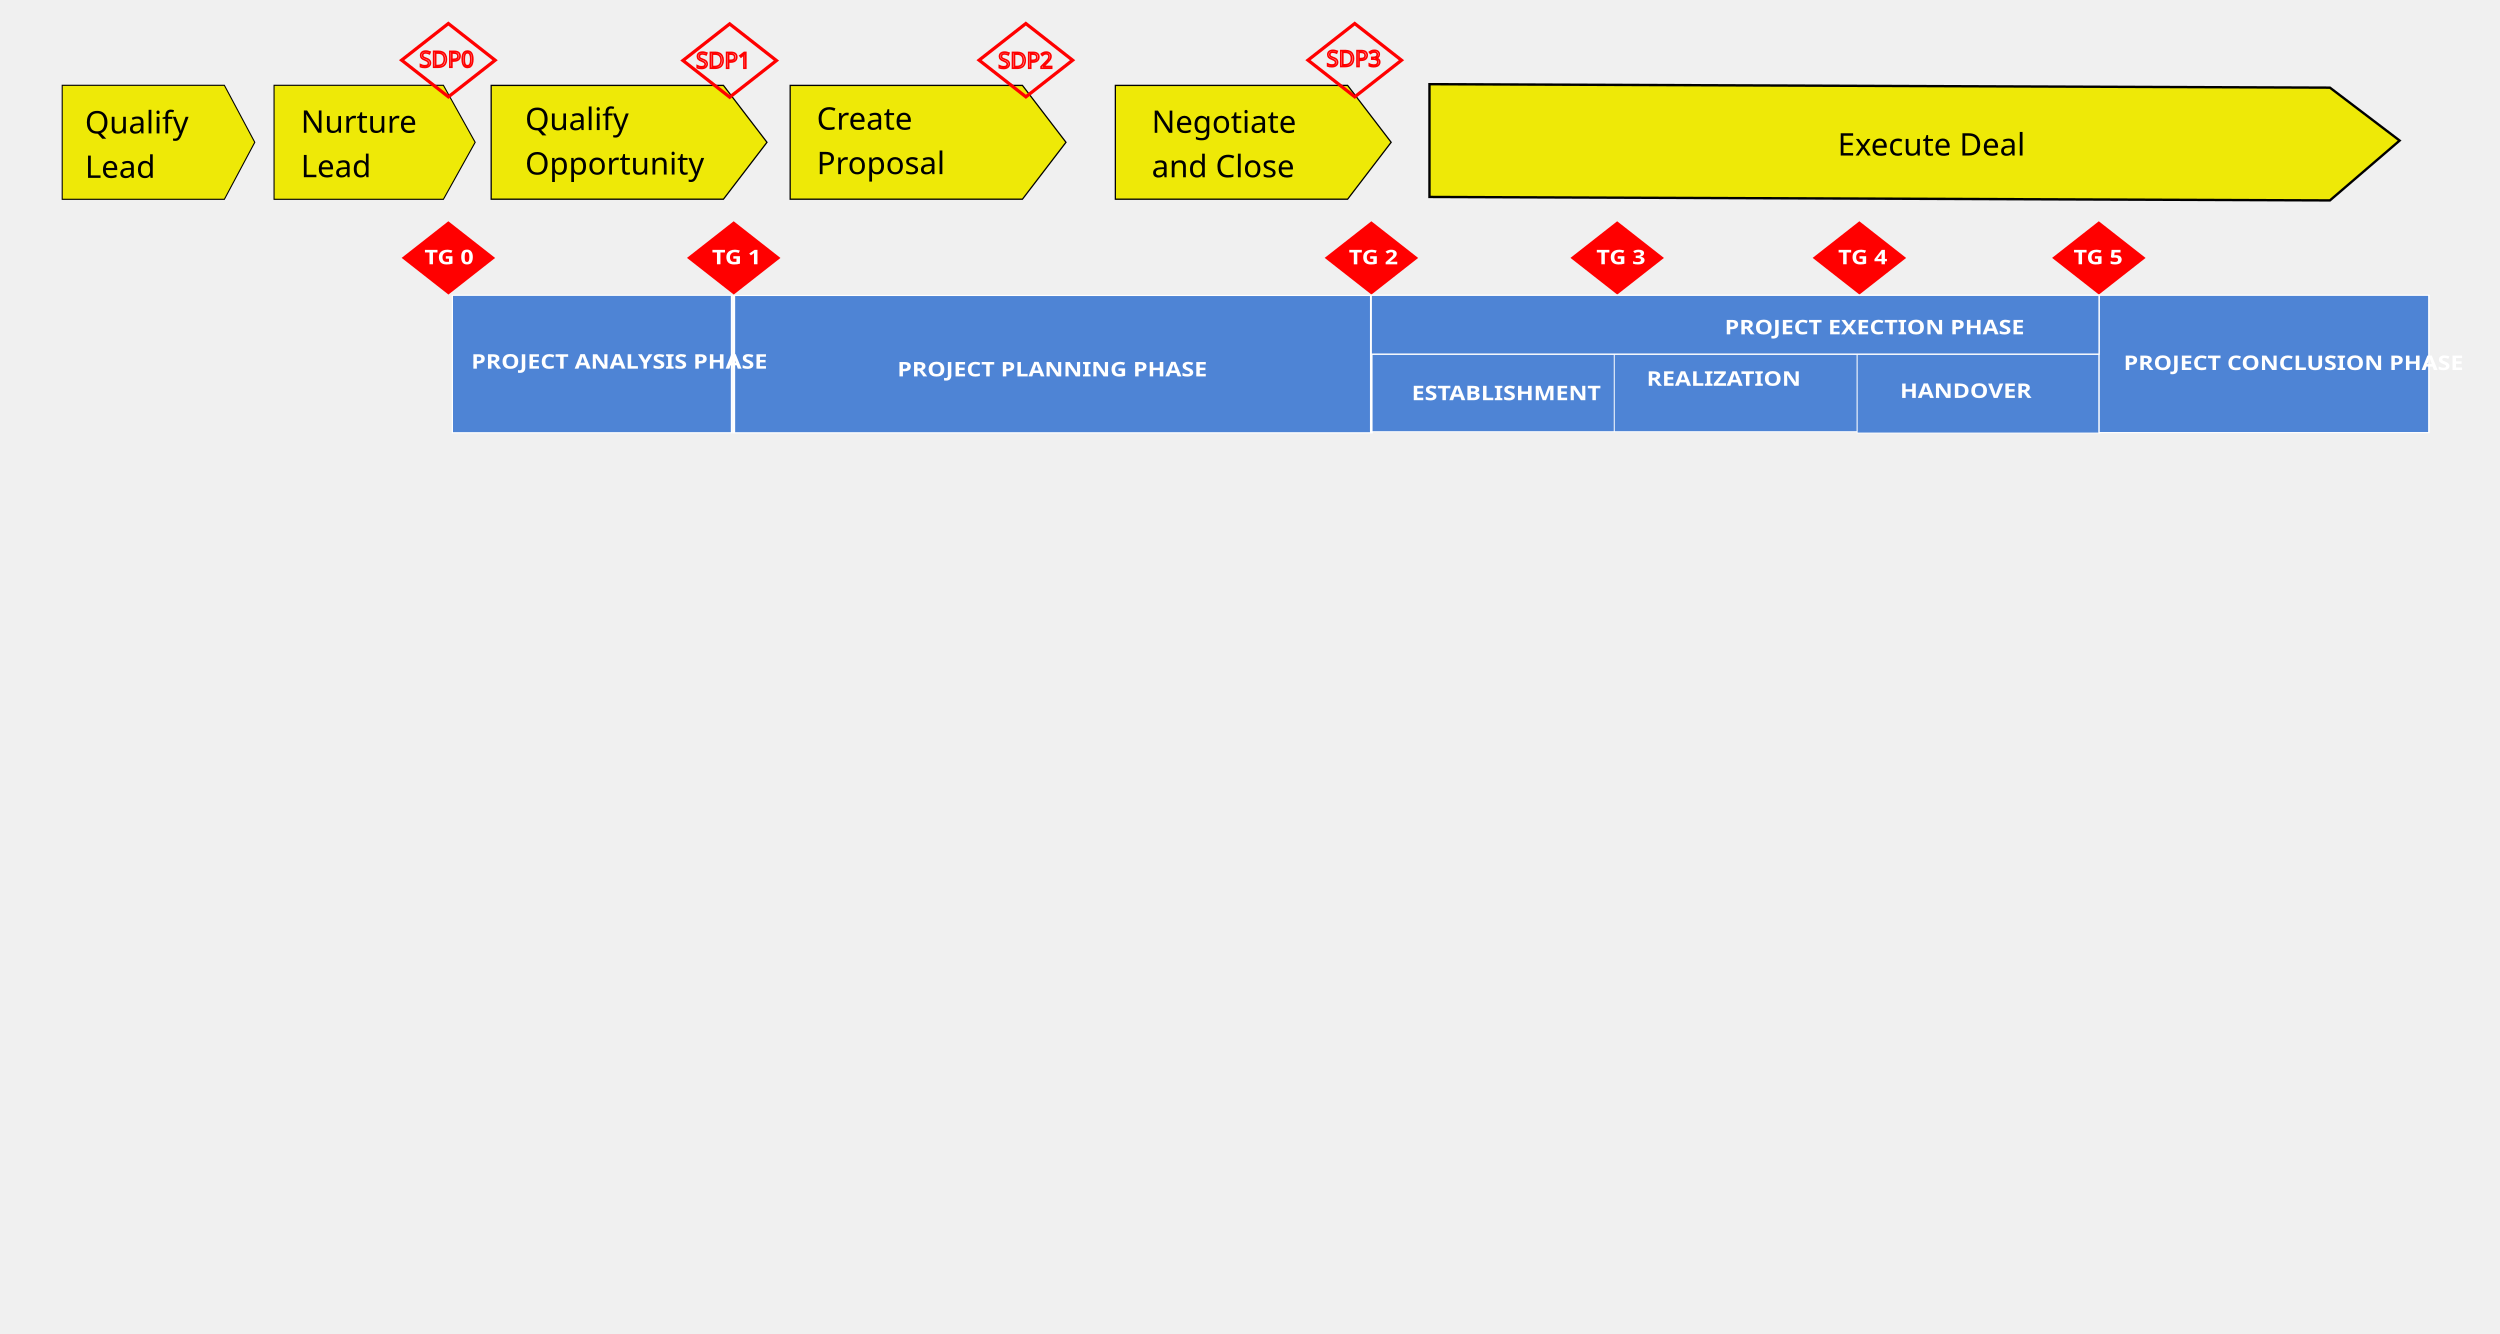
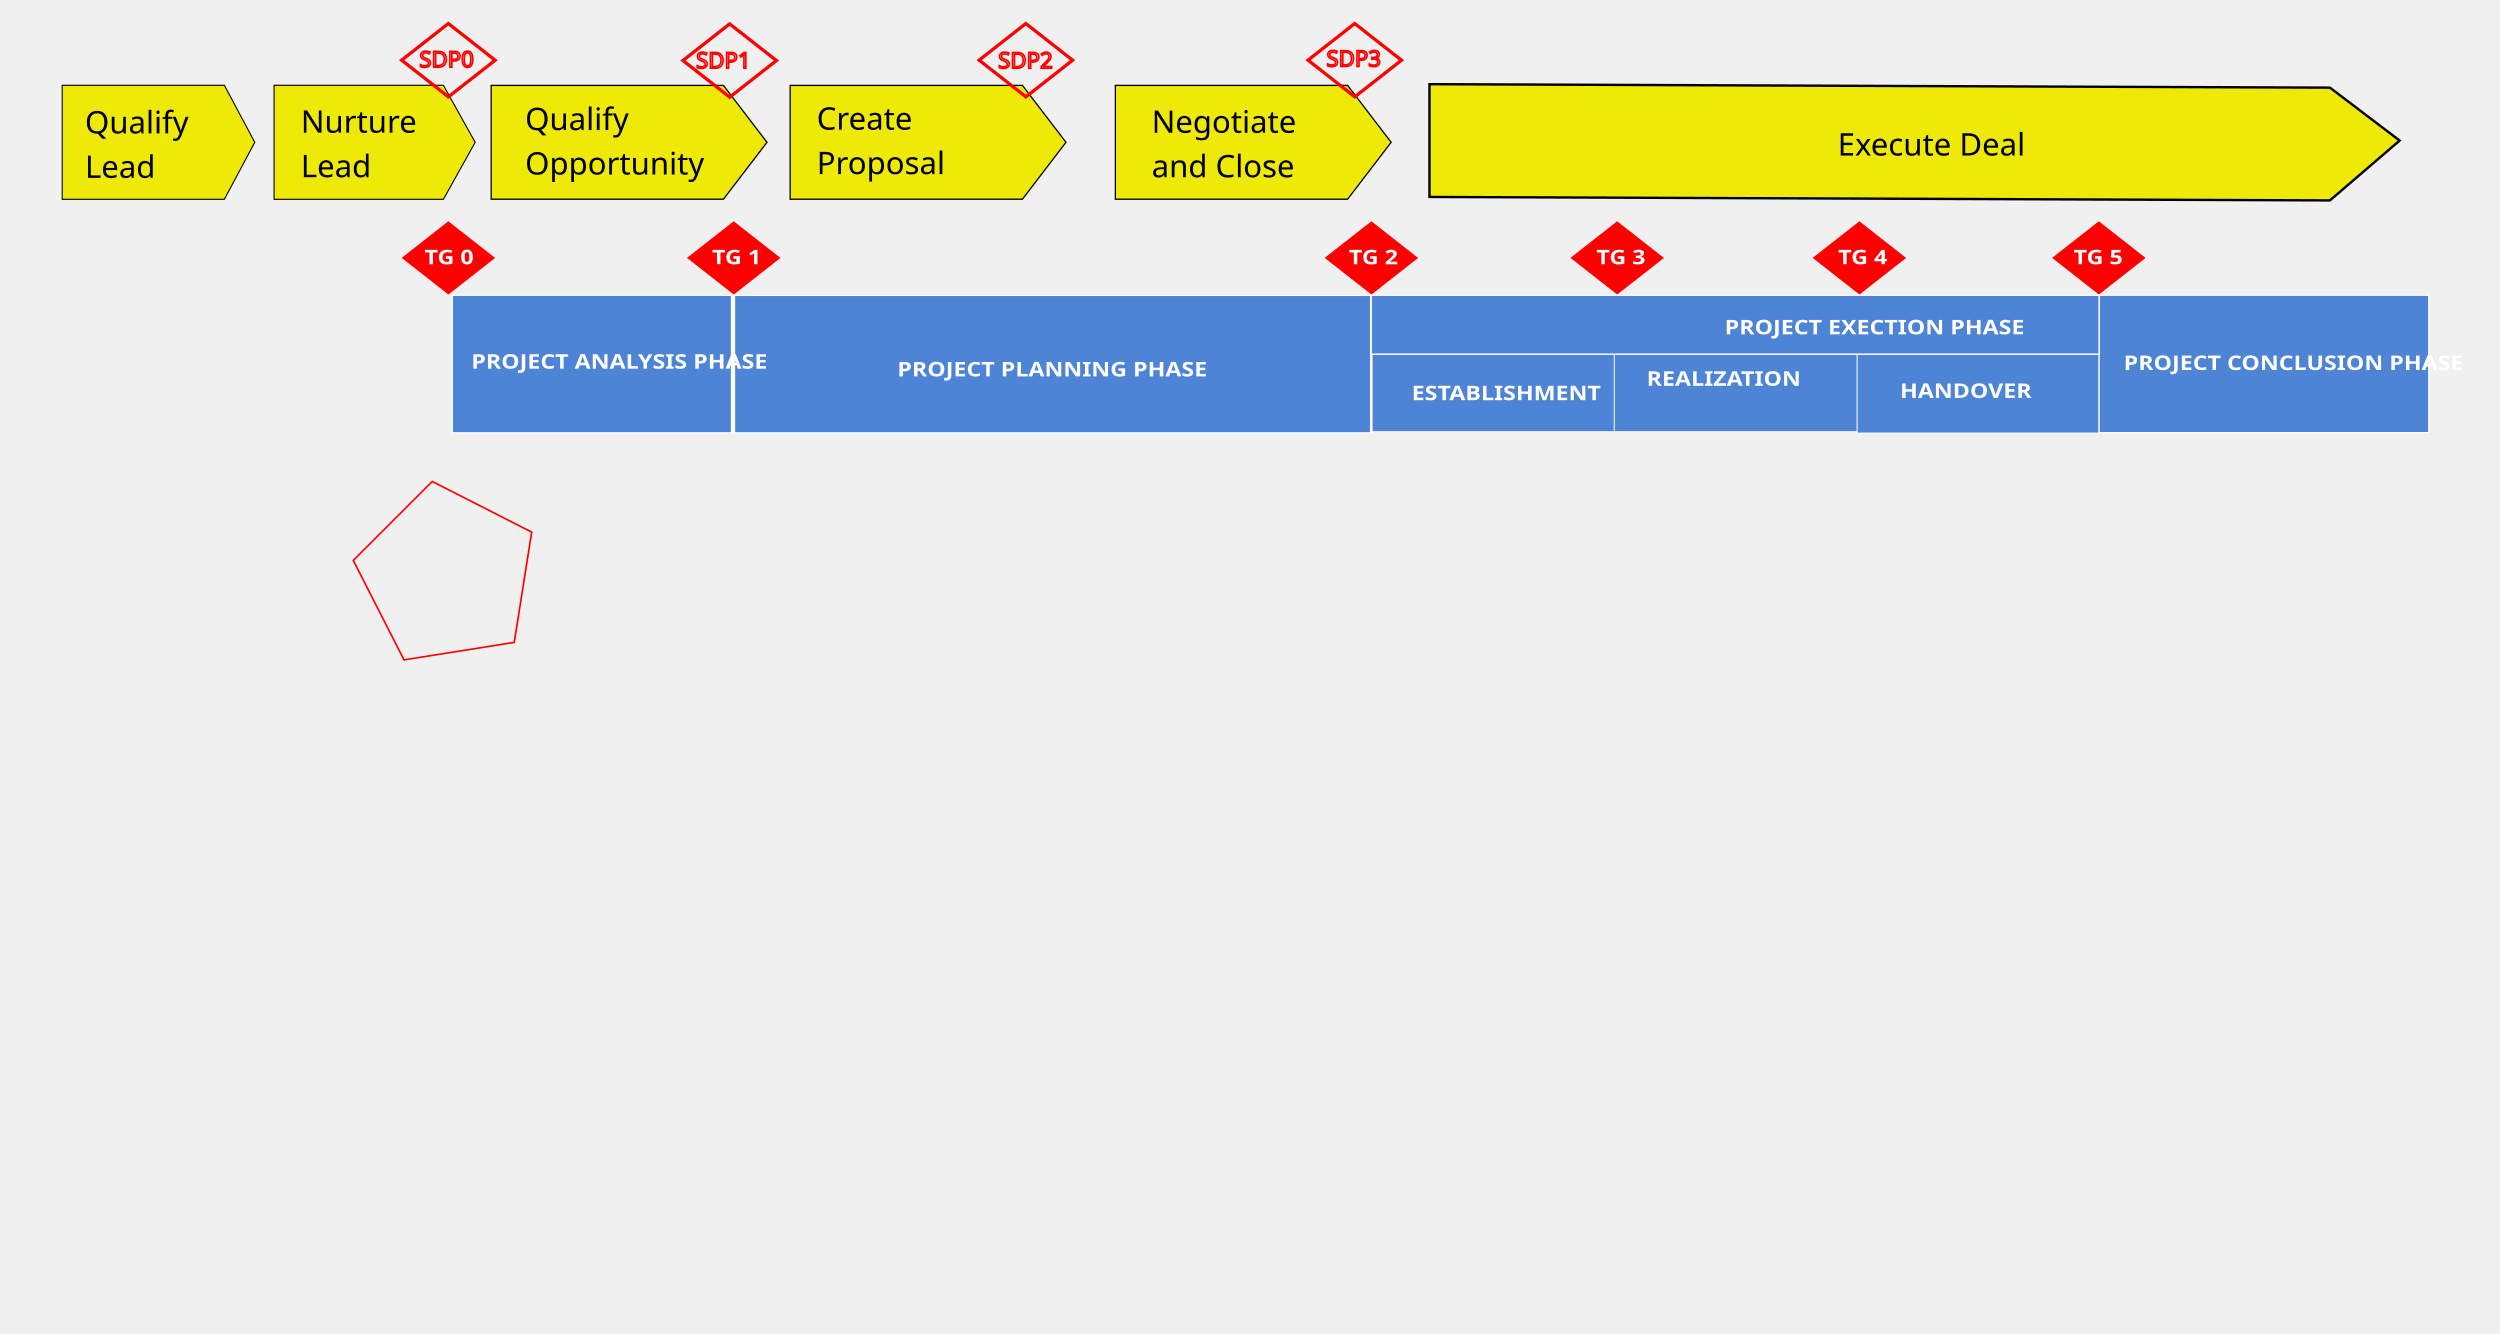
<svg xmlns="http://www.w3.org/2000/svg" xmlns:xlink="http://www.w3.org/1999/xlink" width="1500" height="800" viewBox="0 0 396.87 211.664" version="1.1" id="svg322">
  <defs id="defs316" />
  <g id="layer1" transform="translate(0,-85.33336)" />
  <g id="layer2">
    <a transform="matrix(0.8709487,0,0,0.6828509,51.05893,-49.51598)" id="a5161" xlink:href="https://xlpm-online.com/en/pj/x.pj.act.tg1-all-checklist.php">
      <rect transform="rotate(-45)" y="140.755" x="-46.581" height="12.057" width="12.038" id="rect324" style="fill:#ff0000;fill-opacity:1;stroke:none;stroke-width:0.185;stroke-opacity:1" />
    </a>
    <a transform="matrix(0.8709487,0,0,0.6828509,99.92808,-49.51598)" id="a5164" xlink:href="https://xlpm-online.com/en/pj/x.pj.act.tg2-all-checklist.php">
      <rect transform="rotate(-45)" y="183.267" x="-4.068" height="12.057" width="12.038" id="rect324-2" style="fill:#ff0000;fill-opacity:1;stroke:none;stroke-width:0.185;stroke-opacity:1" />
    </a>
    <a transform="matrix(0.8709487,0,0,0.6828509,86.58492,-49.51598)" id="a5167" xlink:href="https://xlpm-online.com/en/pj/x.pj.act.tg3-all-checklist.php">
      <rect transform="rotate(-45)" y="225.78" x="38.444" height="12.057" width="12.038" id="rect324-3" style="fill:#ff0000;fill-opacity:1;stroke:none;stroke-width:0.185;stroke-opacity:1" />
    </a>
    <a transform="matrix(0.8709487,0,0,0.6828509,72.66824,-49.51598)" id="a5170" xlink:href="https://xlpm-online.com/en/pj/x.pj.act.tg4-all-checklist.php">
      <rect transform="rotate(-45)" y="268.292" x="80.957" height="12.057" width="12.038" id="rect324-0" style="fill:#ff0000;fill-opacity:1;stroke:none;stroke-width:0.185;stroke-opacity:1" />
    </a>
    <a transform="matrix(0.8709487,0,0,0.6828509,58.31729,-49.51599)" id="a5173" xlink:href="https://xlpm-online.com/en/pj/x.pj.act.tg5-all-checklist.php">
      <rect transform="rotate(-45)" y="310.805" x="123.469" height="12.057" width="12.038" id="rect324-6" style="fill:#ff0000;fill-opacity:1;stroke:none;stroke-width:0.185;stroke-opacity:1" />
    </a>
    <a transform="matrix(0.7368316,0,0,0.683568,60.76623,-49.50218)" id="a5104" xlink:href="https://xlpm-online.com/en/pj/x.pj.act.phaseanal-all-checklist.php">
      <rect y="140.992" x="14.995" height="31.927" width="60.122" id="rect4075" style="fill:#4e84d5;fill-opacity:1;stroke:#ffffff;stroke-width:0.265;stroke-opacity:1" />
    </a>
    <a transform="matrix(1.683595,0,0,0.6828509,-9.984146,-49.37195)" id="a5107" xlink:href="https://xlpm-online.com/en/pj/x.pj.act.phaseplan-all-checklist.php">
      <rect y="140.992" x="75.116" height="31.927" width="60.122" id="rect4075-3" style="fill:#4e84d5;fill-opacity:1;stroke:#ffffff;stroke-width:0.265;stroke-opacity:1" />
    </a>
    <a transform="matrix(0.6387065,0,0,0.6828509,131.4638,-49.56882)" id="a5143" xlink:href="https://xlpm-online.com/en/pj/x.pj.act.phaseest-all-checklist.php">
      <rect y="154.948" x="135.205" height="18.003" width="60.188" id="rect4075-8" style="fill:#4e84d5;fill-opacity:1;stroke:#ffffff;stroke-width:0.199;stroke-opacity:1" />
    </a>
    <a transform="matrix(0.6406686,0,0,0.6828509,131.1226,-49.56882)" id="a5146" xlink:href="https://xlpm-online.com/en/pj/x.pj.act.phasereal-all-checklist.php">
      <rect y="154.948" x="195.327" height="18.003" width="60.188" id="rect4075-4" style="fill:#4e84d5;fill-opacity:1;stroke:#ffffff;stroke-width:0.199;stroke-opacity:1" />
    </a>
    <a transform="matrix(0.6406861,0,0,0.6828509,131.1597,-49.36173)" id="a5149" xlink:href="https://xlpm-online.com/en/pj/x.pj.act.phasehand-all-checklist.php">
      <rect y="154.645" x="255.45" height="18.306" width="60.186" id="rect4075-42" style="fill:#4e84d5;fill-opacity:1;stroke:#ffffff;stroke-width:0.2;stroke-opacity:1" />
    </a>
    <a transform="matrix(0.8709487,0,0,0.6828509,58.34115,-49.40334)" id="a5152" xlink:href="https://xlpm-online.com/en/pj/x.pj.act.phaseconc-all-checklist.php">
      <rect y="140.992" x="315.604" height="31.927" width="60.122" id="rect4075-9" style="fill:#4e84d5;fill-opacity:1;stroke:#ffffff;stroke-width:0.265;stroke-opacity:1" />
    </a>
    <a transform="matrix(0.8709487,0,0,0.6828509,58.12499,-49.51598)" id="a5158" xlink:href="https://xlpm-online.com/en/pj/x.pj.act.tg0-all-checklist.php">
      <rect transform="rotate(-45)" y="98.242" x="-89.093" height="12.057" width="12.038" id="rect324-7" style="fill:#ff0000;fill-opacity:1;stroke:none;stroke-width:0.185;stroke-opacity:1" />
    </a>
    <text xml:space="preserve" style="font-style:normal;font-variant:normal;font-weight:bold;font-stretch:normal;font-size:3.439px;line-height:1.25;font-family:Calibri;-inkscape-font-specification:'Calibri, Bold';font-variant-ligatures:normal;font-variant-caps:normal;font-variant-numeric:normal;font-feature-settings:normal;text-align:start;letter-spacing:0px;word-spacing:0px;writing-mode:lr-tb;text-anchor:start;fill:#ffffff;fill-opacity:1;stroke:none;stroke-width:0.215;stroke-opacity:1" x="62.865" y="44.979" id="text4938" transform="scale(1.072042,0.9327993)">
      <tspan id="tspan4936" x="62.865" y="44.979" style="font-style:normal;font-variant:normal;font-weight:bold;font-stretch:normal;font-size:3.439px;font-family:Calibri;-inkscape-font-specification:'Calibri, Bold';font-variant-ligatures:normal;font-variant-caps:normal;font-variant-numeric:normal;font-feature-settings:normal;text-align:start;writing-mode:lr-tb;text-anchor:start;fill:#ffffff;fill-opacity:1;stroke:none;stroke-width:0.215;stroke-opacity:1">TG 0</tspan>
    </text>
    <text xml:space="preserve" style="font-style:normal;font-variant:normal;font-weight:bold;font-stretch:normal;font-size:3.439px;line-height:1.25;font-family:Calibri;-inkscape-font-specification:'Calibri, Bold';font-variant-ligatures:normal;font-variant-caps:normal;font-variant-numeric:normal;font-feature-settings:normal;text-align:start;letter-spacing:0px;word-spacing:0px;writing-mode:lr-tb;text-anchor:start;fill:#ffffff;fill-opacity:1;stroke:none;stroke-width:0.215;stroke-opacity:1" x="105.433" y="44.979" id="text4938-0" transform="scale(1.072042,0.9327993)">
      <tspan id="tspan4936-5" x="105.433" y="44.979" style="font-style:normal;font-variant:normal;font-weight:bold;font-stretch:normal;font-size:3.439px;font-family:Calibri;-inkscape-font-specification:'Calibri, Bold';font-variant-ligatures:normal;font-variant-caps:normal;font-variant-numeric:normal;font-feature-settings:normal;text-align:start;writing-mode:lr-tb;text-anchor:start;fill:#ffffff;fill-opacity:1;stroke:none;stroke-width:0.215;stroke-opacity:1">TG 1</tspan>
    </text>
    <text xml:space="preserve" style="font-style:normal;font-variant:normal;font-weight:bold;font-stretch:normal;font-size:3.439px;line-height:1.25;font-family:Calibri;-inkscape-font-specification:'Calibri, Bold';font-variant-ligatures:normal;font-variant-caps:normal;font-variant-numeric:normal;font-feature-settings:normal;text-align:start;letter-spacing:0px;word-spacing:0px;writing-mode:lr-tb;text-anchor:start;fill:#ffffff;fill-opacity:1;stroke:none;stroke-width:0.215;stroke-opacity:1" x="199.74" y="44.98" id="text4938-5" transform="scale(1.072042,0.9327993)">
      <tspan id="tspan4936-2" x="199.74" y="44.98" style="font-style:normal;font-variant:normal;font-weight:bold;font-stretch:normal;font-size:3.439px;font-family:Calibri;-inkscape-font-specification:'Calibri, Bold';font-variant-ligatures:normal;font-variant-caps:normal;font-variant-numeric:normal;font-feature-settings:normal;text-align:start;writing-mode:lr-tb;text-anchor:start;fill:#ffffff;fill-opacity:1;stroke:none;stroke-width:0.215;stroke-opacity:1">TG 2</tspan>
    </text>
    <text xml:space="preserve" style="font-style:normal;font-variant:normal;font-weight:bold;font-stretch:normal;font-size:3.439px;line-height:1.25;font-family:Calibri;-inkscape-font-specification:'Calibri, Bold';font-variant-ligatures:normal;font-variant-caps:normal;font-variant-numeric:normal;font-feature-settings:normal;text-align:start;letter-spacing:0px;word-spacing:0px;writing-mode:lr-tb;text-anchor:start;fill:#ffffff;fill-opacity:1;stroke:none;stroke-width:0.215;stroke-opacity:1" x="236.395" y="44.979" id="text4938-4" transform="scale(1.072042,0.9327993)">
      <tspan id="tspan4936-9" x="236.395" y="44.979" style="font-style:normal;font-variant:normal;font-weight:bold;font-stretch:normal;font-size:3.439px;font-family:Calibri;-inkscape-font-specification:'Calibri, Bold';font-variant-ligatures:normal;font-variant-caps:normal;font-variant-numeric:normal;font-feature-settings:normal;text-align:start;writing-mode:lr-tb;text-anchor:start;fill:#ffffff;fill-opacity:1;stroke:none;stroke-width:0.215;stroke-opacity:1">TG 3</tspan>
    </text>
    <text xml:space="preserve" style="font-style:normal;font-variant:normal;font-weight:bold;font-stretch:normal;font-size:3.439px;line-height:1.25;font-family:Calibri;-inkscape-font-specification:'Calibri, Bold';font-variant-ligatures:normal;font-variant-caps:normal;font-variant-numeric:normal;font-feature-settings:normal;text-align:start;letter-spacing:0px;word-spacing:0px;writing-mode:lr-tb;text-anchor:start;fill:#ffffff;fill-opacity:1;stroke:none;stroke-width:0.215;stroke-opacity:1" x="272.198" y="44.979" id="text4938-7" transform="scale(1.072042,0.9327993)">
      <tspan id="tspan4936-3" x="272.198" y="44.979" style="font-style:normal;font-variant:normal;font-weight:bold;font-stretch:normal;font-size:3.439px;font-family:Calibri;-inkscape-font-specification:'Calibri, Bold';font-variant-ligatures:normal;font-variant-caps:normal;font-variant-numeric:normal;font-feature-settings:normal;text-align:start;writing-mode:lr-tb;text-anchor:start;fill:#ffffff;fill-opacity:1;stroke:none;stroke-width:0.215;stroke-opacity:1">TG 4</tspan>
    </text>
    <text xml:space="preserve" style="font-style:normal;font-variant:normal;font-weight:bold;font-stretch:normal;font-size:3.439px;line-height:1.25;font-family:Calibri;-inkscape-font-specification:'Calibri, Bold';font-variant-ligatures:normal;font-variant-caps:normal;font-variant-numeric:normal;font-feature-settings:normal;text-align:start;letter-spacing:0px;word-spacing:0px;writing-mode:lr-tb;text-anchor:start;fill:#ffffff;fill-opacity:1;stroke:none;stroke-width:0.215;stroke-opacity:1" x="307.058" y="44.978" id="text4938-9" transform="scale(1.072042,0.9327993)">
      <tspan id="tspan4936-53" x="307.058" y="44.978" style="font-style:normal;font-variant:normal;font-weight:bold;font-stretch:normal;font-size:3.439px;font-family:Calibri;-inkscape-font-specification:'Calibri, Bold';font-variant-ligatures:normal;font-variant-caps:normal;font-variant-numeric:normal;font-feature-settings:normal;text-align:start;writing-mode:lr-tb;text-anchor:start;fill:#ffffff;fill-opacity:1;stroke:none;stroke-width:0.215;stroke-opacity:1">TG 5</tspan>
    </text>
    <text xml:space="preserve" style="font-style:normal;font-variant:normal;font-weight:bold;font-stretch:normal;font-size:3.439px;line-height:1.25;font-family:Calibri;-inkscape-font-specification:'Calibri, Bold';font-variant-ligatures:normal;font-variant-caps:normal;font-variant-numeric:normal;font-feature-settings:normal;text-align:start;letter-spacing:0px;word-spacing:0px;writing-mode:lr-tb;text-anchor:start;fill:#ffffff;fill-opacity:1;stroke:none;stroke-width:0.215;stroke-opacity:1" x="69.785" y="62.742" id="text4938-01" transform="scale(1.072042,0.9327993)">
      <tspan x="69.785" y="62.742" style="font-style:normal;font-variant:normal;font-weight:bold;font-stretch:normal;font-size:3.439px;font-family:Calibri;-inkscape-font-specification:'Calibri, Bold';font-variant-ligatures:normal;font-variant-caps:normal;font-variant-numeric:normal;font-feature-settings:normal;text-align:start;writing-mode:lr-tb;text-anchor:start;fill:#ffffff;fill-opacity:1;stroke:none;stroke-width:0.215;stroke-opacity:1" id="tspan5281">PROJECT ANALYSIS PHASE</tspan>
    </text>
    <text xml:space="preserve" style="font-style:normal;font-variant:normal;font-weight:bold;font-stretch:normal;font-size:3.439px;line-height:1.25;font-family:Calibri;-inkscape-font-specification:'Calibri, Bold';font-variant-ligatures:normal;font-variant-caps:normal;font-variant-numeric:normal;font-feature-settings:normal;text-align:start;letter-spacing:0px;word-spacing:0px;writing-mode:lr-tb;text-anchor:start;fill:#ffffff;fill-opacity:1;stroke:none;stroke-width:0.215;stroke-opacity:1" x="132.878" y="64.06" id="text4938-01-3" transform="scale(1.072042,0.9327993)">
      <tspan id="tspan4936-35-6" x="132.878" y="64.06" style="font-style:normal;font-variant:normal;font-weight:bold;font-stretch:normal;font-size:3.439px;font-family:Calibri;-inkscape-font-specification:'Calibri, Bold';font-variant-ligatures:normal;font-variant-caps:normal;font-variant-numeric:normal;font-feature-settings:normal;text-align:start;writing-mode:lr-tb;text-anchor:start;fill:#ffffff;fill-opacity:1;stroke:none;stroke-width:0.215;stroke-opacity:1">PROJECT PLANNING PHASE</tspan>
    </text>
    <text xml:space="preserve" style="font-style:normal;font-variant:normal;font-weight:bold;font-stretch:normal;font-size:3.439px;line-height:1.25;font-family:Calibri;-inkscape-font-specification:'Calibri, Bold';font-variant-ligatures:normal;font-variant-caps:normal;font-variant-numeric:normal;font-feature-settings:normal;text-align:start;letter-spacing:0px;word-spacing:0px;writing-mode:lr-tb;text-anchor:start;fill:#ffffff;fill-opacity:1;stroke:none;stroke-width:0.215;stroke-opacity:1" x="209.04" y="68.112" id="text4938-01-3-1" transform="scale(1.072042,0.9327993)">
      <tspan id="tspan4936-35-6-3" x="209.04" y="68.112" style="font-style:normal;font-variant:normal;font-weight:bold;font-stretch:normal;font-size:3.439px;font-family:Calibri;-inkscape-font-specification:'Calibri, Bold';font-variant-ligatures:normal;font-variant-caps:normal;font-variant-numeric:normal;font-feature-settings:normal;text-align:start;writing-mode:lr-tb;text-anchor:start;fill:#ffffff;fill-opacity:1;stroke:none;stroke-width:0.215;stroke-opacity:1">ESTABLISHMENT</tspan>
    </text>
    <text xml:space="preserve" style="font-style:normal;font-variant:normal;font-weight:bold;font-stretch:normal;font-size:3.439px;line-height:1.25;font-family:Calibri;-inkscape-font-specification:'Calibri, Bold';font-variant-ligatures:normal;font-variant-caps:normal;font-variant-numeric:normal;font-feature-settings:normal;text-align:start;letter-spacing:0px;word-spacing:0px;writing-mode:lr-tb;text-anchor:start;fill:#ffffff;fill-opacity:1;stroke:none;stroke-width:0.215;stroke-opacity:1" x="243.834" y="65.652" id="text4938-01-3-0" transform="scale(1.072042,0.9327993)">
      <tspan id="tspan4936-35-6-96" x="243.834" y="65.652" style="font-style:normal;font-variant:normal;font-weight:bold;font-stretch:normal;font-size:3.439px;font-family:Calibri;-inkscape-font-specification:'Calibri, Bold';font-variant-ligatures:normal;font-variant-caps:normal;font-variant-numeric:normal;font-feature-settings:normal;text-align:start;writing-mode:lr-tb;text-anchor:start;fill:#ffffff;fill-opacity:1;stroke:none;stroke-width:0.215;stroke-opacity:1">REALIZATION</tspan>
    </text>
    <text xml:space="preserve" style="font-style:normal;font-variant:normal;font-weight:bold;font-stretch:normal;font-size:3.439px;line-height:1.25;font-family:Calibri;-inkscape-font-specification:'Calibri, Bold';font-variant-ligatures:normal;font-variant-caps:normal;font-variant-numeric:normal;font-feature-settings:normal;text-align:start;letter-spacing:0px;word-spacing:0px;writing-mode:lr-tb;text-anchor:start;fill:#ffffff;fill-opacity:1;stroke:none;stroke-width:0.215;stroke-opacity:1" x="314.469" y="62.973" id="text4938-01-3-5" transform="scale(1.072042,0.9327993)">
      <tspan id="tspan4936-35-6-2" x="314.469" y="62.973" style="font-style:normal;font-variant:normal;font-weight:bold;font-stretch:normal;font-size:3.439px;font-family:Calibri;-inkscape-font-specification:'Calibri, Bold';font-variant-ligatures:normal;font-variant-caps:normal;font-variant-numeric:normal;font-feature-settings:normal;text-align:start;writing-mode:lr-tb;text-anchor:start;fill:#ffffff;fill-opacity:1;stroke:none;stroke-width:0.215;stroke-opacity:1">PROJECT CONCLUSION PHASE</tspan>
    </text>
    <a transform="matrix(0.6421636,0,0,0.6848614,130.5465,-49.68683)" id="a5155" xlink:href="https://xlpm-online.com/en/pj/x.pj.act.phasereal-all-checklist.php">
      <rect y="140.992" x="135.695" height="13.645" width="179.908" id="rect4075-8-6" style="fill:#4e84d5;fill-opacity:1;stroke:#ffffff;stroke-width:0.299;stroke-opacity:1" />
    </a>
    <text xml:space="preserve" style="font-style:normal;font-variant:normal;font-weight:bold;font-stretch:normal;font-size:3.439px;line-height:1.25;font-family:Calibri;-inkscape-font-specification:'Calibri, Bold';font-variant-ligatures:normal;font-variant-caps:normal;font-variant-numeric:normal;font-feature-settings:normal;text-align:start;letter-spacing:0px;word-spacing:0px;writing-mode:lr-tb;text-anchor:start;fill:#ffffff;fill-opacity:1;stroke:none;stroke-width:0.215;stroke-opacity:1" x="255.387" y="56.901" id="text4938-01-3-9" transform="scale(1.072042,0.9327993)">
      <tspan id="tspan4936-35-6-9" x="255.387" y="56.901" style="font-style:normal;font-variant:normal;font-weight:bold;font-stretch:normal;font-size:3.439px;font-family:Calibri;-inkscape-font-specification:'Calibri, Bold';font-variant-ligatures:normal;font-variant-caps:normal;font-variant-numeric:normal;font-feature-settings:normal;text-align:start;writing-mode:lr-tb;text-anchor:start;fill:#ffffff;fill-opacity:1;stroke:none;stroke-width:0.215;stroke-opacity:1">PROJECT EXECTION PHASE</tspan>
    </text>
    <text xml:space="preserve" style="font-style:normal;font-variant:normal;font-weight:bold;font-stretch:normal;font-size:3.439px;line-height:1.25;font-family:Calibri;-inkscape-font-specification:'Calibri, Bold';font-variant-ligatures:normal;font-variant-caps:normal;font-variant-numeric:normal;font-feature-settings:normal;text-align:start;letter-spacing:0px;word-spacing:0px;writing-mode:lr-tb;text-anchor:start;fill:#ffffff;fill-opacity:1;stroke:none;stroke-width:0.215;stroke-opacity:1" x="281.359" y="67.724" id="text4938-01-3-0-5" transform="scale(1.072042,0.9327993)">
      <tspan id="tspan4936-35-6-96-9" x="281.359" y="67.724" style="font-style:normal;font-variant:normal;font-weight:bold;font-stretch:normal;font-size:3.439px;font-family:Calibri;-inkscape-font-specification:'Calibri, Bold';font-variant-ligatures:normal;font-variant-caps:normal;font-variant-numeric:normal;font-feature-settings:normal;text-align:start;writing-mode:lr-tb;text-anchor:start;fill:#ffffff;fill-opacity:1;stroke:none;stroke-width:0.215;stroke-opacity:1">HANDOVER</tspan>
    </text>
    <flowRoot xml:space="preserve" id="flowRoot1350" style="fill:black;fill-opacity:1;stroke:none;font-family:sans-serif;font-style:normal;font-weight:normal;font-size:21.333px;line-height:1.25;letter-spacing:0px;word-spacing:0px">
      <flowRegion id="flowRegion1352">
        <rect id="rect1354" width="0" height="40" x="1740" y="520" />
      </flowRegion>
      <flowPara id="flowPara1356" />
    </flowRoot>
    <a id="a4900" xlink:href="https://ericsson.sharepoint.com/sites/Sales_Process_Tool/Pages/Qualify-Lead.aspx">
      <g id="g4845">
        <a id="a1133">
          <path id="path134" d="M 9.875,13.541 H 35.618 l 4.827,9.049 -4.827,9.049 H 9.875 Z" style="fill:#eee907;fill-opacity:1;stroke:#000000;stroke-width:0.171px;stroke-linecap:butt;stroke-linejoin:miter;stroke-opacity:1" />
        </a>
        <text xml:space="preserve" style="font-style:normal;font-weight:normal;font-size:4.939px;line-height:1.25;font-family:sans-serif;letter-spacing:0px;word-spacing:0px;fill:#000000;fill-opacity:1;stroke:none;stroke-width:0.265;" x="13.493" y="21.177" id="text922">
          <tspan id="tspan920" x="13.493" y="21.177" style="stroke-width:0.265;font-size:4.939px;">Qualify </tspan>
          <tspan x="13.493" y="28.233" style="stroke-width:0.265;font-size:4.939px;" id="tspan924">Lead</tspan>
        </text>
      </g>
    </a>
    <a id="a4908" xlink:href="https://ericsson.sharepoint.com/sites/Sales_Process_Tool/Pages/Nurture-Lead.aspx">
      <g id="g4851">
        <path style="fill:#eee907;fill-opacity:1;stroke:#000000;stroke-width:0.174px;stroke-linecap:butt;stroke-linejoin:miter;stroke-opacity:1" d="m 43.506,13.543 h 26.884 l 5.041,9.047 -5.041,9.047 H 43.506 Z" id="path134-75" />
        <text xml:space="preserve" style="font-style:normal;font-weight:normal;font-size:4.939px;line-height:1.25;font-family:sans-serif;letter-spacing:0px;word-spacing:0px;fill:#000000;fill-opacity:1;stroke:none;stroke-width:0.265;" x="47.753" y="21.071" id="text922-9">
          <tspan id="tspan920-8" x="47.753" y="21.071" style="stroke-width:0.265;font-size:4.939px;">Nurture</tspan>
          <tspan x="47.753" y="28.127" style="stroke-width:0.265;font-size:4.939px;" id="tspan924-9">Lead</tspan>
        </text>
      </g>
    </a>
    <a id="a4915" xlink:href="https://ericsson.sharepoint.com/sites/Sales_Process_Tool/Pages/Qualify-Opportunity.aspx">
      <g id="g4857">
        <path style="fill:#eee907;fill-opacity:1;stroke:#000000;stroke-width:0.204px;stroke-linecap:butt;stroke-linejoin:miter;stroke-opacity:1" d="m 77.973,13.556 h 36.87 l 6.913,9.033 -6.913,9.033 H 77.973 Z" id="path134-6" />
        <text xml:space="preserve" style="font-style:normal;font-weight:normal;font-size:4.939px;line-height:1.25;font-family:sans-serif;letter-spacing:0px;word-spacing:0px;fill:#000000;fill-opacity:1;stroke:none;stroke-width:0.265;" x="83.369" y="20.652" id="text922-9-8">
          <tspan x="83.369" y="20.652" style="stroke-width:0.265;font-size:4.939px;" id="tspan924-9-7">Qualify</tspan>
          <tspan x="83.369" y="27.708" style="stroke-width:0.265;font-size:4.939px;" id="tspan985">Opportunity</tspan>
        </text>
      </g>
    </a>
    <a id="a4929" xlink:href="https://ericsson.sharepoint.com/sites/Sales_Process_Tool/Pages/Create-Proposal.aspx">
      <g id="g4863">
        <path style="fill:#eee907;fill-opacity:1;stroke:#000000;stroke-width:0.204px;stroke-linecap:butt;stroke-linejoin:miter;stroke-opacity:1" d="m 125.438,13.556 h 36.87 l 6.913,9.033 -6.913,9.033 h -36.87 z" id="path134-94" />
        <text xml:space="preserve" style="font-style:normal;font-weight:normal;font-size:4.939px;line-height:1.25;font-family:sans-serif;letter-spacing:0px;word-spacing:0px;fill:#000000;fill-opacity:1;stroke:none;stroke-width:0.265;" x="129.655" y="20.584" id="text922-9-8-8">
          <tspan x="129.655" y="20.584" style="stroke-width:0.265;font-size:4.939px;" id="tspan985-5">Create </tspan>
          <tspan x="129.655" y="27.639" style="stroke-width:0.265;font-size:4.939px;" id="tspan1010">Proposal</tspan>
        </text>
      </g>
    </a>
    <a id="a4922" xlink:href="https://ericsson.sharepoint.com/sites/Sales_Process_Tool/Pages/Negotiate-and-Close.aspx">
      <g id="g4869">
        <path style="fill:#eee907;fill-opacity:1;stroke:#000000;stroke-width:0.204px;stroke-linecap:butt;stroke-linejoin:miter;stroke-opacity:1" d="m 177.06,13.556 h 36.87 l 6.913,9.033 -6.913,9.033 h -36.87 z" id="path134-7" />
        <text xml:space="preserve" style="font-style:normal;font-weight:normal;font-size:4.939px;line-height:1.25;font-family:sans-serif;letter-spacing:0px;word-spacing:0px;fill:#000000;fill-opacity:1;stroke:none;stroke-width:0.265;" x="182.826" y="21.085" id="text922-9-8-8-2">
          <tspan x="182.826" y="21.085" style="stroke-width:0.265;font-size:4.939px;" id="tspan1010-2">Negotiate </tspan>
          <tspan x="182.826" y="28.141" style="stroke-width:0.265;font-size:4.939px;" id="tspan1035">and Close</tspan>
        </text>
      </g>
    </a>
    <a id="a4936" xlink:href="https://ericsson.sharepoint.com/sites/Sales_Process_Tool/Pages/Execute-Deal.aspx">
      <g id="g4874">
        <path style="fill:#eee907;fill-opacity:1;stroke:#000000;stroke-width:0.381px;stroke-linecap:butt;stroke-linejoin:miter;stroke-opacity:1" d="m 226.926,13.365 142.946,0.549 11.062,8.401 -11.062,9.5 -142.946,-0.549 z" id="path134-2" />
        <text xml:space="preserve" style="font-style:normal;font-weight:normal;font-size:4.939px;line-height:1.25;font-family:sans-serif;letter-spacing:0px;word-spacing:0px;fill:#000000;fill-opacity:1;stroke:none;stroke-width:0.265;" x="291.726" y="24.691" id="text922-9-8-8-2-1">
          <tspan x="291.726" y="24.691" style="stroke-width:0.265;font-size:4.939px;" id="tspan1035-3">Execute Deal</tspan>
        </text>
      </g>
    </a>
    <a id="a4942" xlink:href="https://ericsson.sharepoint.com/sites/Sales_Process_Tool/Pages/SDP.aspx">
      <g id="g4880">
        <a transform="matrix(0.8709487,0,0,0.6828509,58.12499,-80.90361)" id="a5158-6-4" xlink:href="https://xlpm-online.com/en/pj/x.pj.act.tg0-all-checklist.php" style="fill:none;stroke:#ff0000;stroke-width:0.686;stroke-miterlimit:4;stroke-dasharray:none;stroke-opacity:1">
          <rect transform="rotate(-45)" y="98.242" x="-89.093" height="12.057" width="12.038" id="rect324-7-1-0" style="fill:none;fill-opacity:1;stroke:#ff0000;stroke-width:0.686;stroke-miterlimit:4;stroke-dasharray:none;stroke-opacity:1" />
        </a>
        <text xml:space="preserve" style="font-style:normal;font-weight:normal;font-size:3.528px;line-height:1.25;font-family:sans-serif;letter-spacing:0px;word-spacing:0px;fill:none;fill-opacity:1;stroke:#ff0000;stroke-width:0.265;stroke-miterlimit:4;stroke-dasharray:none;stroke-opacity:1" x="66.564" y="10.673" id="text1077">
          <tspan id="tspan1075" x="66.564" y="10.673" style="font-size:3.528px;fill:none;stroke:#ff0000;stroke-width:0.265;stroke-miterlimit:4;stroke-dasharray:none;stroke-opacity:1">SDP0</tspan>
        </text>
      </g>
    </a>
    <a id="a4949" xlink:href="https://ericsson.sharepoint.com/sites/Sales_Process_Tool/Pages/SDP.aspx">
      <g id="g4886">
        <a transform="matrix(0.8709487,0,0,0.6828509,102.7817,-80.84938)" id="a5158-6-4-2-9" xlink:href="https://xlpm-online.com/en/pj/x.pj.act.tg0-all-checklist.php" style="fill:none;stroke:#ff0000;stroke-width:0.686;stroke-miterlimit:4;stroke-dasharray:none;stroke-opacity:1">
          <rect transform="rotate(-45)" y="98.242" x="-89.093" height="12.057" width="12.038" id="rect324-7-1-0-2-4" style="fill:none;fill-opacity:1;stroke:#ff0000;stroke-width:0.686;stroke-miterlimit:4;stroke-dasharray:none;stroke-opacity:1" />
        </a>
        <text xml:space="preserve" style="font-style:normal;font-weight:normal;font-size:3.528px;line-height:1.25;font-family:sans-serif;letter-spacing:0px;word-spacing:0px;fill:none;fill-opacity:1;stroke:#ff0000;stroke-width:0.265;stroke-miterlimit:4;stroke-dasharray:none;stroke-opacity:1" x="110.495" y="10.836" id="text1077-7">
          <tspan id="tspan1075-2" x="110.495" y="10.836" style="font-size:3.528px;fill:none;stroke:#ff0000;stroke-width:0.265;stroke-miterlimit:4;stroke-dasharray:none;stroke-opacity:1">SDP1</tspan>
        </text>
      </g>
    </a>
    <a id="a4956" xlink:href="https://ericsson.sharepoint.com/sites/Sales_Process_Tool/Pages/SDP.aspx">
      <g id="g4892">
        <a transform="matrix(0.8709487,0,0,0.6828509,148.8573,-81.77381)" id="a5158-6" xlink:href="https://xlpm-online.com/en/pj/x.pj.act.tg0-all-checklist.php" style="fill:none;stroke:#ff0000;stroke-width:0.686;stroke-miterlimit:4;stroke-dasharray:none;stroke-opacity:1">
          <rect transform="rotate(-45)" y="99.907" x="-89.229" height="12.057" width="12.038" id="rect324-7-1" style="fill:none;fill-opacity:1;stroke:#ff0000;stroke-width:0.686;stroke-miterlimit:4;stroke-dasharray:none;stroke-opacity:1" />
        </a>
        <text xml:space="preserve" style="font-style:normal;font-weight:normal;font-size:3.528px;line-height:1.25;font-family:sans-serif;letter-spacing:0px;word-spacing:0px;fill:none;fill-opacity:1;stroke:#ff0000;stroke-width:0.265;stroke-miterlimit:4;stroke-dasharray:none;stroke-opacity:1" x="158.455" y="10.839" id="text1077-7-1">
          <tspan id="tspan1075-2-0" x="158.455" y="10.839" style="font-size:3.528px;fill:none;stroke:#ff0000;stroke-width:0.265;stroke-miterlimit:4;stroke-dasharray:none;stroke-opacity:1">SDP2</tspan>
        </text>
      </g>
    </a>
    <a id="a4963" xlink:href="https://ericsson.sharepoint.com/sites/Sales_Process_Tool/Pages/SDP.aspx">
      <g id="g4898">
        <a transform="matrix(0.8709487,0,0,0.6828509,202.0083,-80.90361)" id="a5158-6-4-2" xlink:href="https://xlpm-online.com/en/pj/x.pj.act.tg0-all-checklist.php" style="fill:none;stroke:#ff0000;stroke-width:0.686;stroke-miterlimit:4;stroke-dasharray:none;stroke-opacity:1">
          <rect transform="rotate(-45)" y="98.242" x="-89.093" height="12.057" width="12.038" id="rect324-7-1-0-2" style="fill:none;fill-opacity:1;stroke:#ff0000;stroke-width:0.686;stroke-miterlimit:4;stroke-dasharray:none;stroke-opacity:1" />
        </a>
        <text xml:space="preserve" style="font-style:normal;font-weight:normal;font-size:3.528px;line-height:1.25;font-family:sans-serif;letter-spacing:0px;word-spacing:0px;fill:none;fill-opacity:1;stroke:#ff0000;stroke-width:0.265;stroke-miterlimit:4;stroke-dasharray:none;stroke-opacity:1" x="210.569" y="10.558" id="text1077-7-1-2">
          <tspan id="tspan1075-2-0-3" x="210.569" y="10.558" style="font-size:3.528px;fill:none;stroke:#ff0000;stroke-width:0.265;stroke-miterlimit:4;stroke-dasharray:none;stroke-opacity:1">SDP3</tspan>
        </text>
      </g>
    </a>
+     <path style="fill:none;fill-opacity:1;stroke:#ff0000;stroke-width:0.265;stroke-miterlimit:4;stroke-dasharray:none;stroke-opacity:1" id="path930" d="M 81.633,101.979 64.129,104.751 56.083,88.961 68.614,76.429 84.405,84.475 Z" />
  </g>
</svg>
